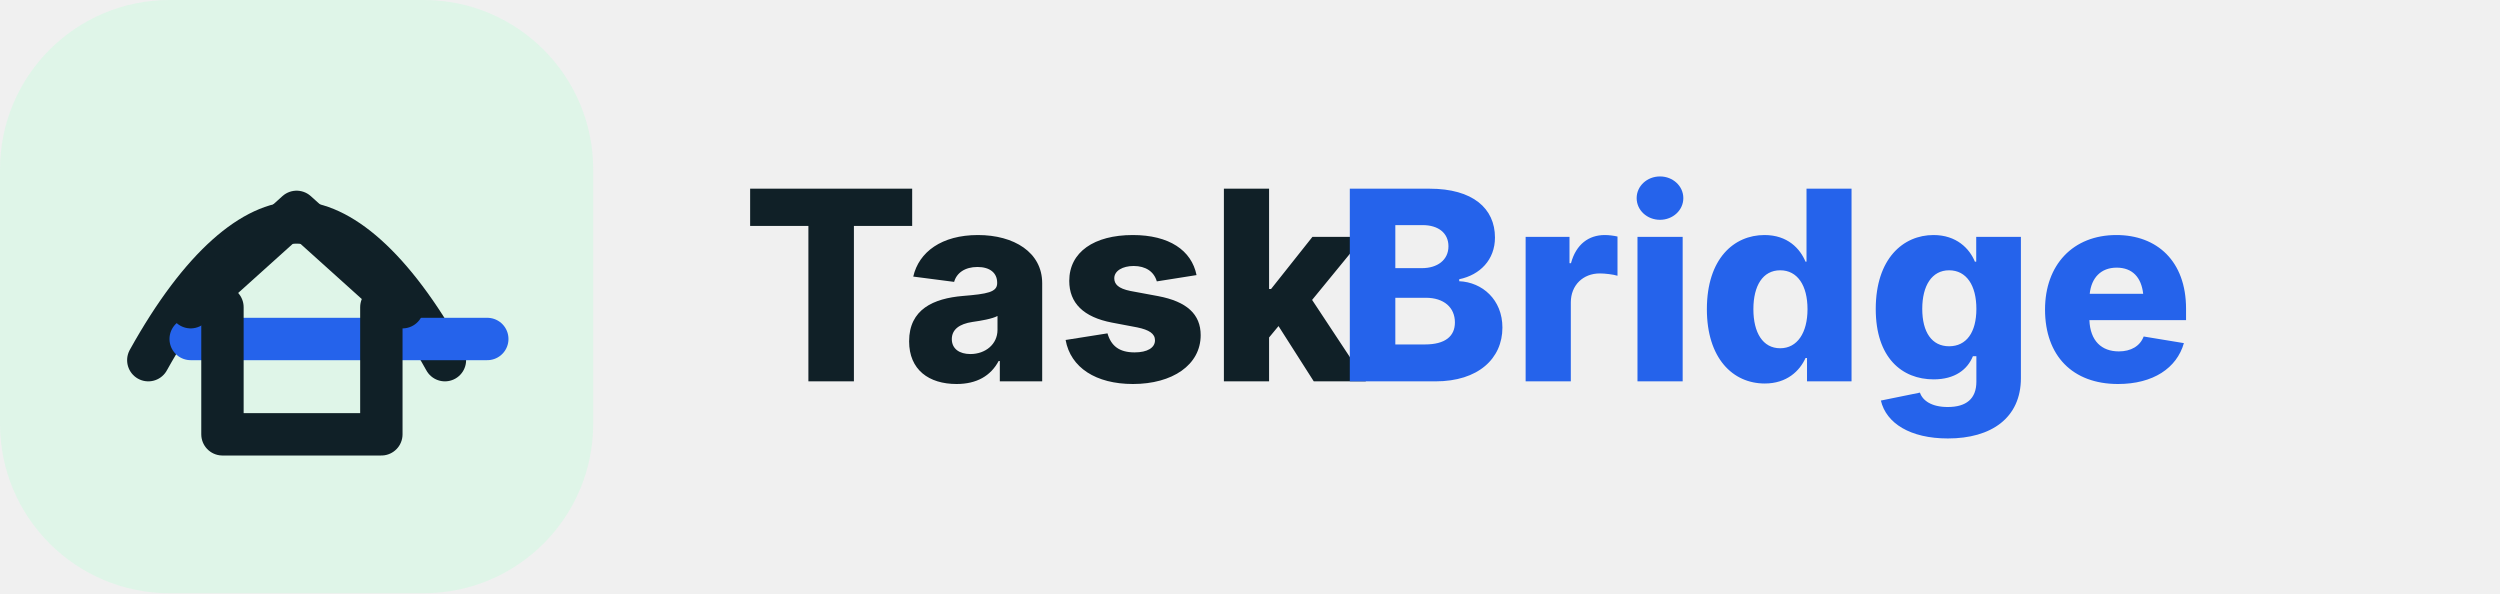
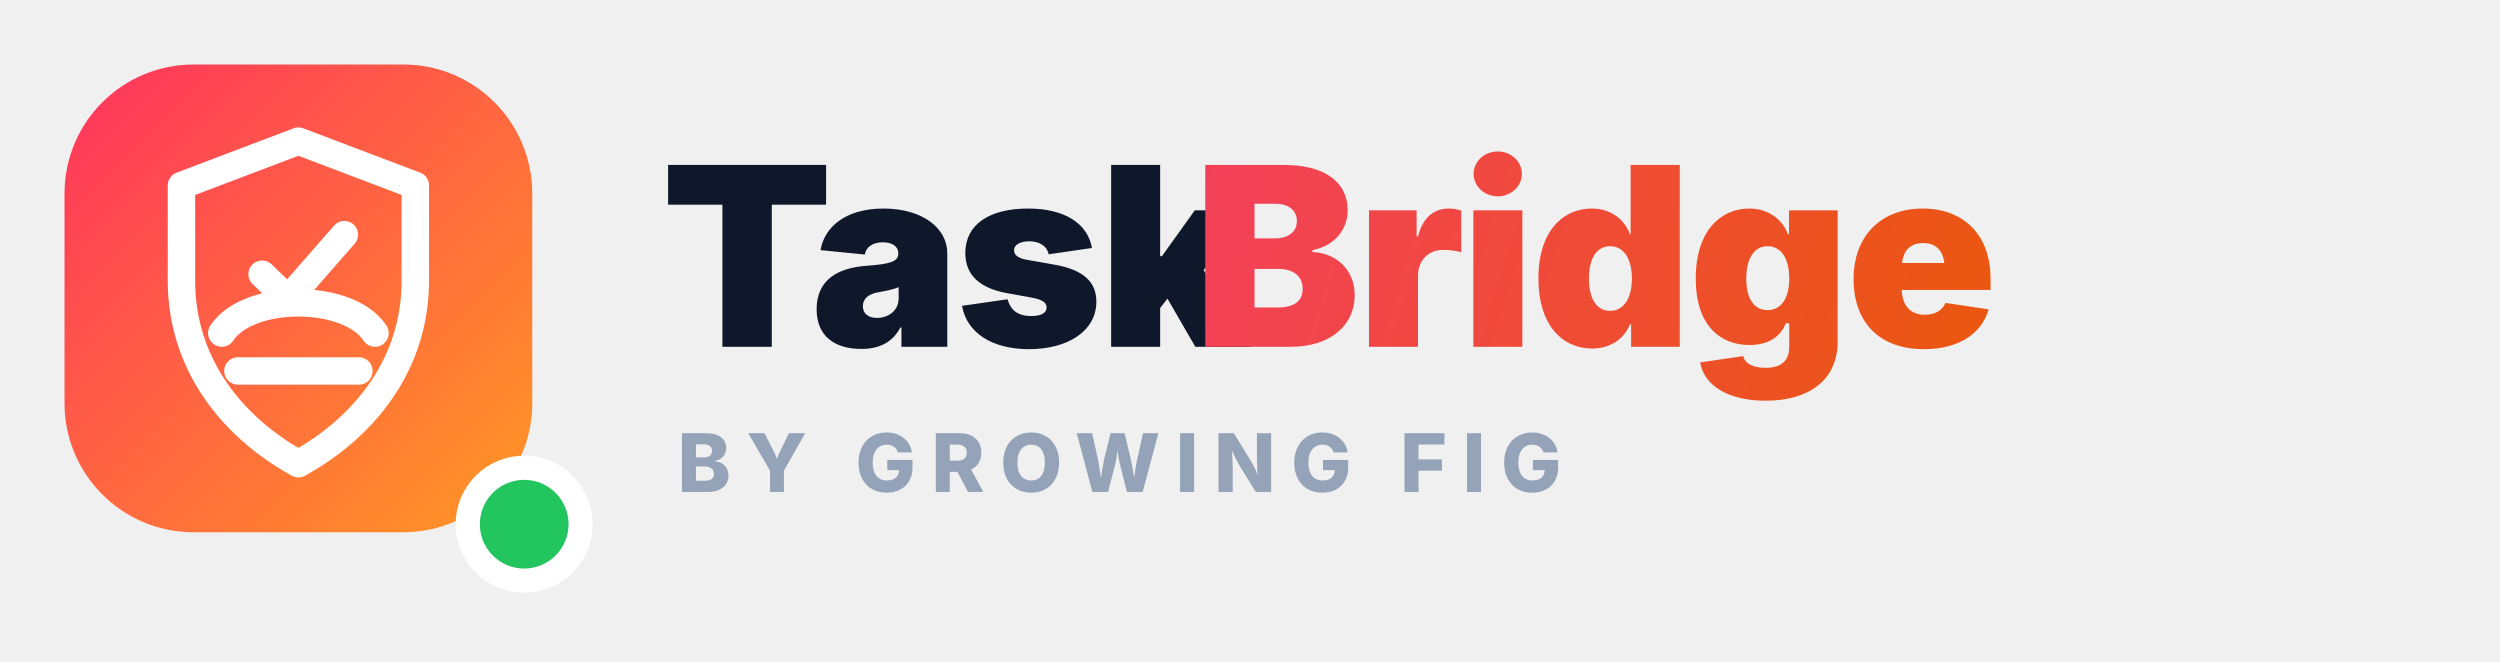
- <svg xmlns="http://www.w3.org/2000/svg" width="236" height="56" viewBox="0 0 236 56" fill="none" role="img" aria-labelledby="title desc">
-   <rect width="56" height="56" rx="16" fill="#DFF5E8" />
-   <path d="M14 34C19 25 24 21 28 21C32 21 37 25 42 34" stroke="#102027" stroke-width="4" stroke-linecap="round" />
-   <path d="M18 32H46" stroke="#2563EB" stroke-width="4" stroke-linecap="round" />
-   <path d="M21 29V41H36V29" stroke="#102027" stroke-width="4" stroke-linecap="round" stroke-linejoin="round" />
-   <path d="M18 29L28 20L38 29" stroke="#102027" stroke-width="4" stroke-linecap="round" stroke-linejoin="round" />
-   <text x="70" y="36" fill="#102027" font-family="Inter, Arial, sans-serif" font-size="25" font-weight="800" letter-spacing="0">Task</text>
-   <text x="126" y="36" fill="#2563EB" font-family="Inter, Arial, sans-serif" font-size="25" font-weight="800" letter-spacing="0">Bridge</text>
+ <svg xmlns="http://www.w3.org/2000/svg" width="310" height="82" viewBox="0 0 310 82" fill="none" role="img" aria-labelledby="title desc">
+   <defs>
+     <linearGradient id="taskbridgeMark" x1="6" y1="8" x2="66" y2="68" gradientUnits="userSpaceOnUse">
+       <stop stop-color="#FF315F" />
+       <stop offset="1" stop-color="#FF9B22" />
+     </linearGradient>
+     <linearGradient id="bridgeText" x1="144" y1="20" x2="248" y2="52" gradientUnits="userSpaceOnUse">
+       <stop stop-color="#F43F5E" />
+       <stop offset="1" stop-color="#EA580C" />
+     </linearGradient>
+   </defs>
+   <g>
+     <rect x="8" y="8" width="58" height="58" rx="16" fill="url(#taskbridgeMark)" />
+     <path d="M37 17.5 51.5 23v11.8c0 10.1-6 18-14.5 22.7-8.5-4.7-14.5-12.6-14.5-22.7V23L37 17.5Z" stroke="white" stroke-width="3.4" stroke-linejoin="round" />
+     <path d="M27.5 41.3c3.3-5 15.7-5 19 0" stroke="white" stroke-width="3.4" stroke-linecap="round" />
+     <path d="M29.5 46h15" stroke="white" stroke-width="3.4" stroke-linecap="round" />
+     <path d="m32.5 34 3.2 3.1 7-8" stroke="white" stroke-width="3.4" stroke-linecap="round" stroke-linejoin="round" />
+     <circle cx="65" cy="65" r="7" fill="#22C55E" stroke="white" stroke-width="3" />
+   </g>
+   <text x="82" y="43" fill="#0F172A" font-family="Outfit, Inter, Arial, sans-serif" font-size="31" font-weight="850" letter-spacing="-0.5">Task</text>
+   <text x="148" y="43" fill="url(#bridgeText)" font-family="Outfit, Inter, Arial, sans-serif" font-size="31" font-weight="850" letter-spacing="-0.5">Bridge</text>
+   <text x="84" y="61" fill="#94A3B8" font-family="Inter, Arial, sans-serif" font-size="10" font-weight="800" letter-spacing="1.9">BY GROWING FIG</text>
</svg>
